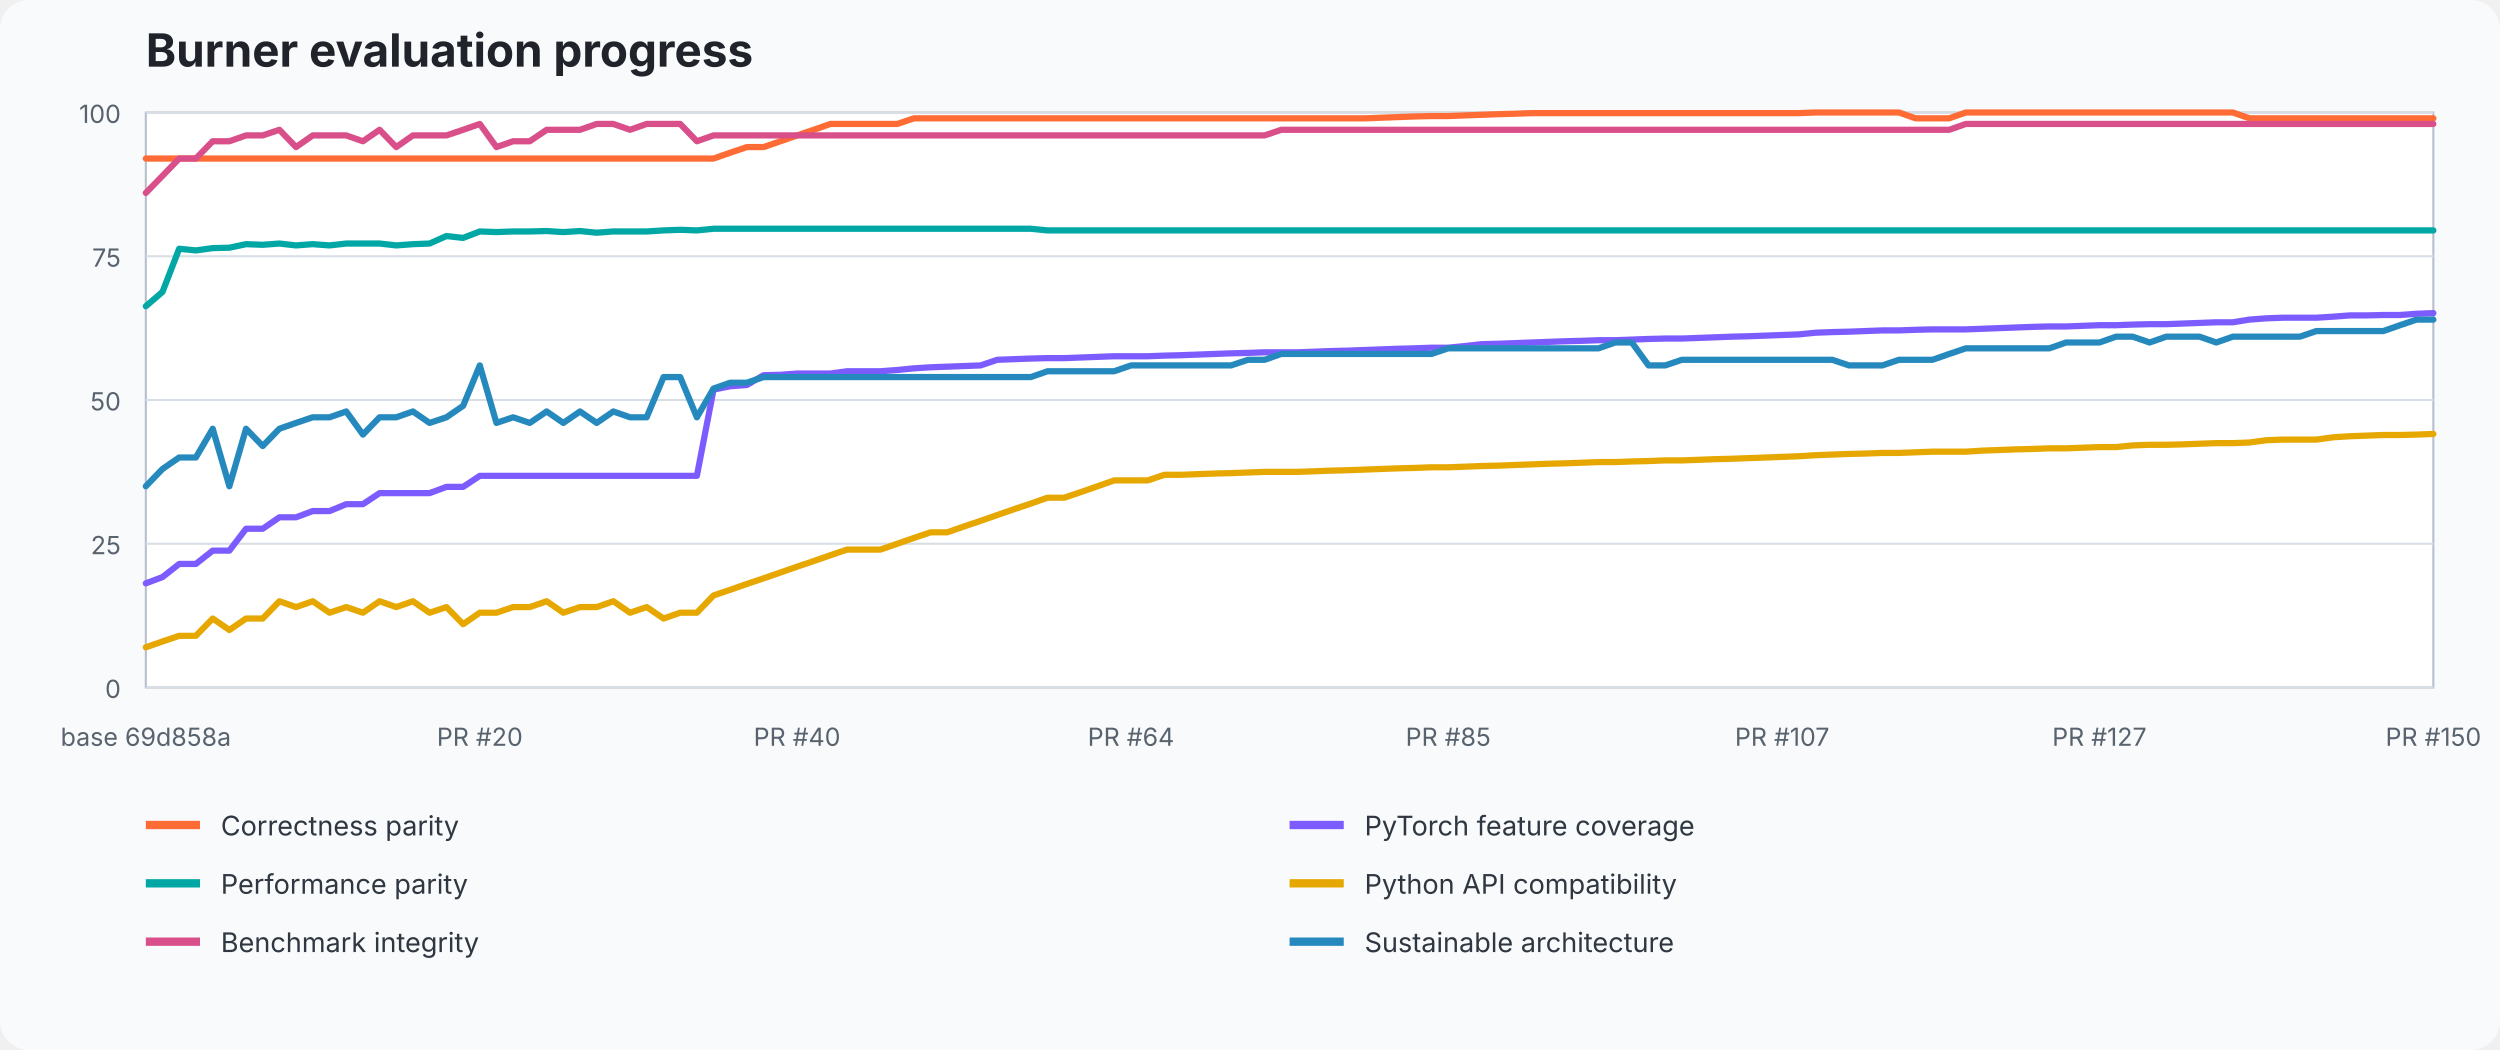
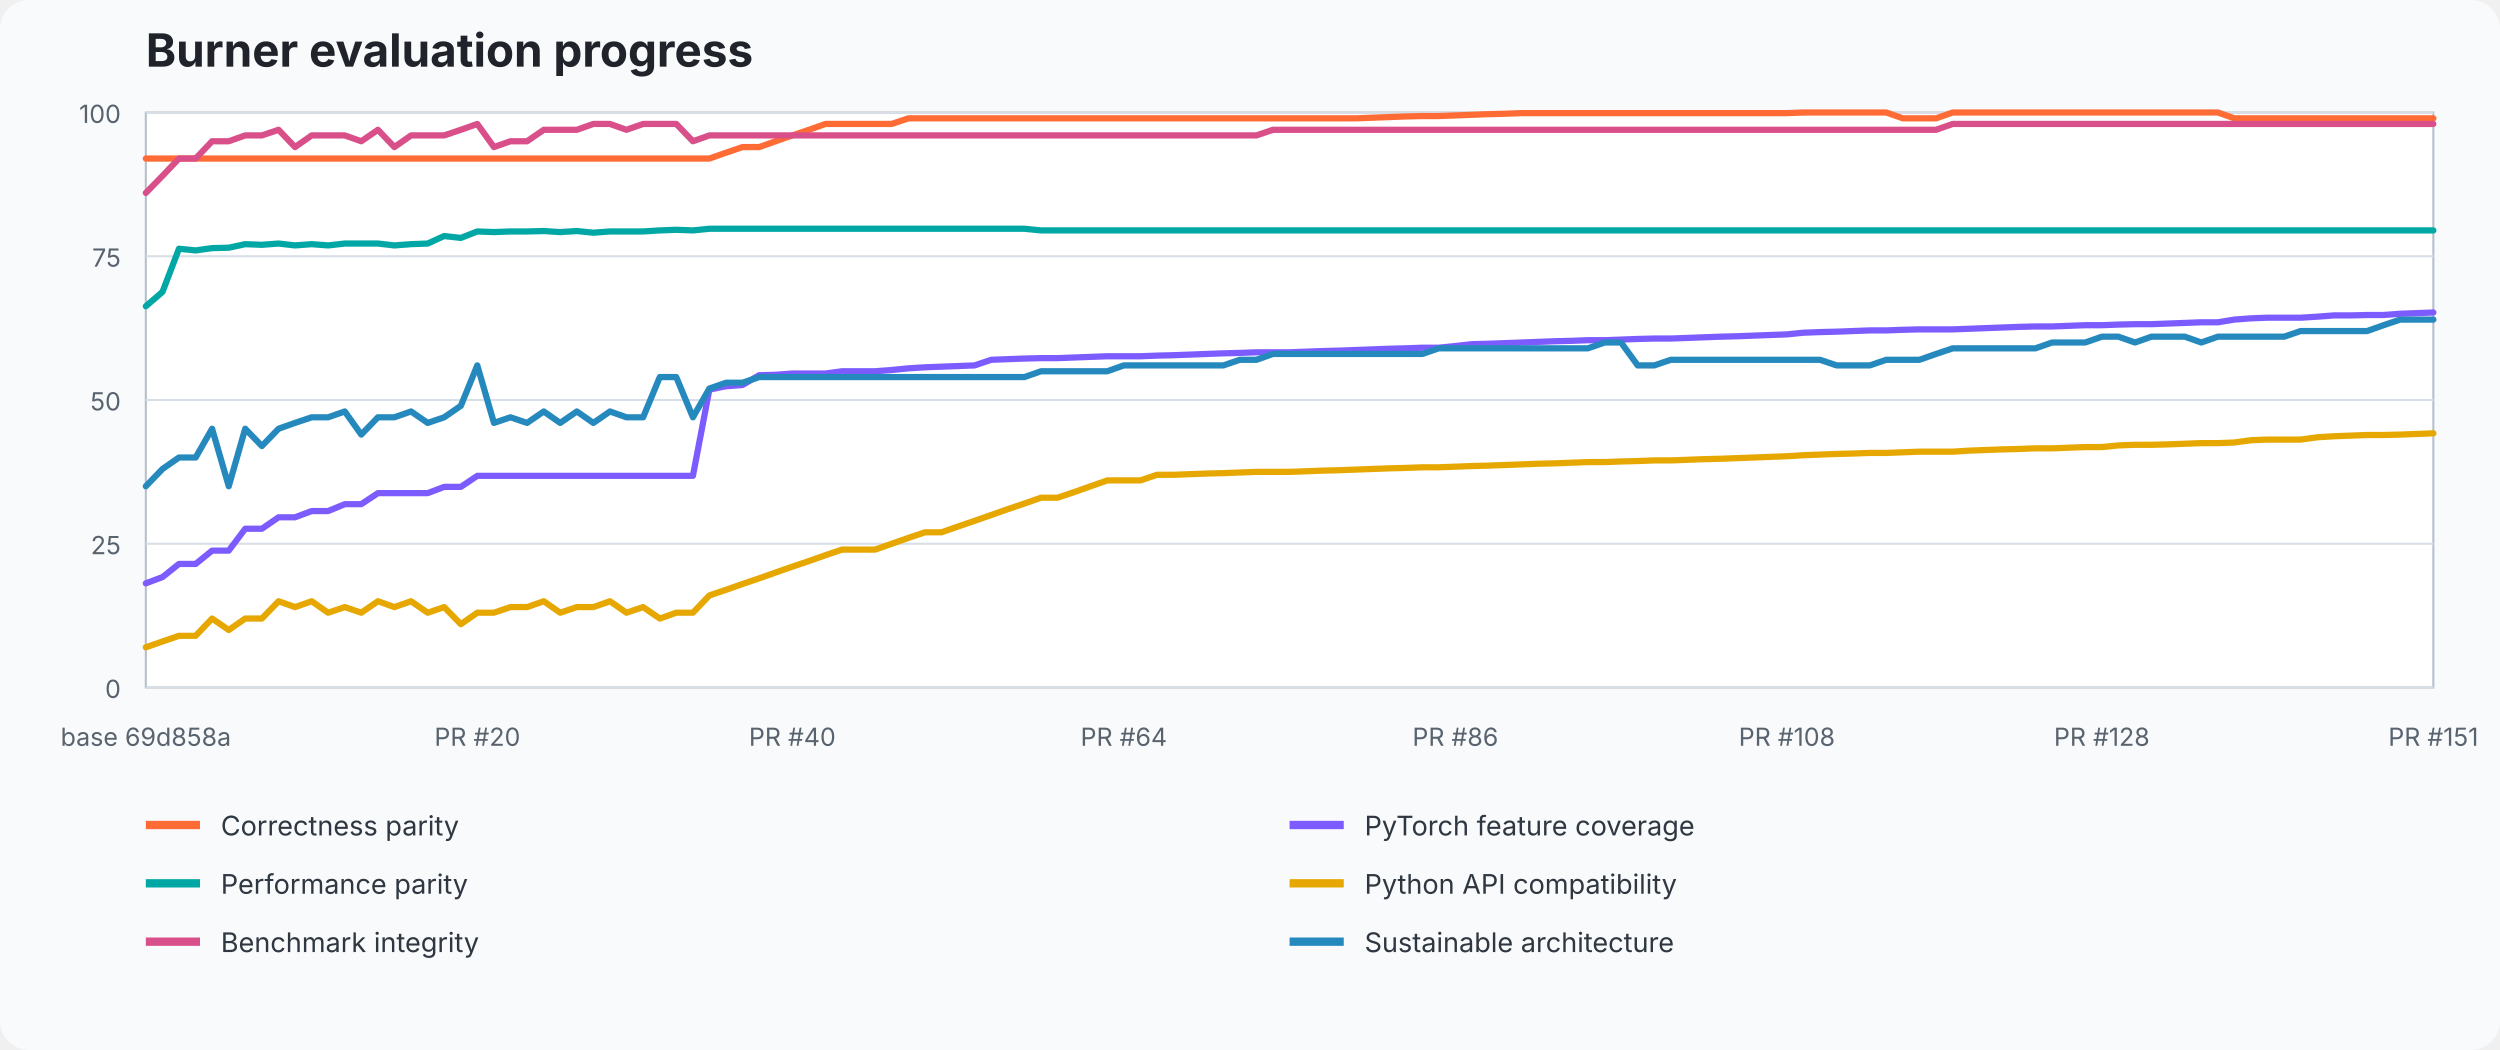
<svg xmlns="http://www.w3.org/2000/svg" width="1200" height="504" viewBox="0 0 1200 504" role="img" aria-labelledby="title desc">
  <style>text{font-family:ui-sans-serif,system-ui,-apple-system,BlinkMacSystemFont,"Segoe UI",sans-serif}.title{font-size:22px;font-weight:700;fill:#20242a}.axis{font-size:12px;fill:#59636e}.legend{font-size:13px;fill:#2f3740}.grid{stroke:#d8dee5;stroke-width:1}.plot{fill:#fff;stroke:#b7c0ca}</style>
  <rect width="100%" height="100%" fill="#f8fafc" rx="14" />
  <text x="70" y="32" class="title">Burner evaluation progress</text>
  <rect x="70" y="54" width="1098" height="276" class="plot" />
  <line x1="70" y1="330" x2="1168" y2="330" class="grid" />
  <text x="58" y="335" text-anchor="end" class="axis">0</text>
  <line x1="70" y1="261" x2="1168" y2="261" class="grid" />
  <text x="58" y="266" text-anchor="end" class="axis">25</text>
  <line x1="70" y1="192" x2="1168" y2="192" class="grid" />
  <text x="58" y="197" text-anchor="end" class="axis">50</text>
  <line x1="70" y1="123" x2="1168" y2="123" class="grid" />
  <text x="58" y="128" text-anchor="end" class="axis">75</text>
  <line x1="70" y1="54" x2="1168" y2="54" class="grid" />
  <text x="58" y="59" text-anchor="end" class="axis">100</text>
-   <polyline points="70.0,76.1 78.0,76.1 86.0,76.1 94.0,76.1 102.1,76.1 110.1,76.1 118.1,76.1 126.1,76.1 134.1,76.1 142.1,76.1 150.1,76.1 158.2,76.1 166.2,76.1 174.2,76.1 182.2,76.1 190.2,76.1 198.2,76.1 206.2,76.1 214.3,76.1 222.3,76.1 230.3,76.1 238.3,76.1 246.3,76.1 254.3,76.1 262.4,76.1 270.4,76.1 278.4,76.1 286.4,76.1 294.4,76.1 302.4,76.1 310.4,76.1 318.5,76.1 326.5,76.1 334.5,76.1 342.5,76.1 350.5,73.3 358.5,70.6 366.5,70.6 374.6,67.8 382.6,65.0 390.6,62.3 398.6,59.5 406.6,59.5 414.6,59.5 422.6,59.5 430.7,59.5 438.7,56.8 446.7,56.8 454.7,56.8 462.7,56.8 470.7,56.8 478.7,56.8 486.8,56.8 494.8,56.8 502.8,56.8 510.8,56.8 518.8,56.8 526.8,56.8 534.8,56.8 542.9,56.8 550.9,56.8 558.9,56.8 566.9,56.8 574.9,56.8 582.9,56.8 590.9,56.8 599.0,56.8 607.0,56.8 615.0,56.8 623.0,56.8 631.0,56.8 639.0,56.8 647.1,56.8 655.1,56.8 663.1,56.5 671.1,56.2 679.1,55.9 687.1,55.7 695.1,55.7 703.2,55.4 711.2,55.1 719.2,54.8 727.2,54.6 735.2,54.3 743.2,54.3 751.2,54.3 759.3,54.3 767.3,54.3 775.3,54.3 783.3,54.3 791.3,54.3 799.3,54.3 807.3,54.3 815.4,54.3 823.4,54.3 831.4,54.3 839.4,54.3 847.4,54.3 855.4,54.3 863.4,54.3 871.5,54.0 879.5,54.0 887.5,54.0 895.5,54.0 903.5,54.0 911.5,54.0 919.5,56.8 927.6,56.8 935.6,56.8 943.6,54.0 951.6,54.0 959.6,54.0 967.6,54.0 975.6,54.0 983.7,54.0 991.7,54.0 999.7,54.0 1007.7,54.0 1015.7,54.0 1023.7,54.0 1031.8,54.0 1039.8,54.0 1047.8,54.0 1055.8,54.0 1063.8,54.0 1071.8,54.0 1079.8,56.8 1087.9,56.8 1095.9,56.8 1103.9,56.8 1111.9,56.8 1119.9,56.8 1127.9,56.8 1135.9,56.8 1144.0,56.8 1152.0,56.8 1160.0,56.8 1168.0,56.8" fill="none" stroke="#ff6b35" stroke-width="3" stroke-linejoin="round" stroke-linecap="round" />
-   <polyline points="70.0,280.0 78.0,277.0 86.0,270.7 94.0,270.7 102.1,264.3 110.1,264.3 118.1,253.8 126.1,253.8 134.1,248.3 142.1,248.3 150.1,245.3 158.2,245.3 166.2,242.0 174.2,242.0 182.2,236.7 190.2,236.7 198.2,236.7 206.2,236.7 214.3,233.7 222.3,233.7 230.3,228.4 238.3,228.4 246.3,228.4 254.3,228.4 262.4,228.4 270.4,228.4 278.4,228.4 286.4,228.4 294.4,228.4 302.4,228.4 310.4,228.4 318.5,228.4 326.5,228.4 334.5,228.4 342.5,187.0 350.5,185.4 358.5,184.8 366.5,180.1 374.6,179.9 382.6,179.3 390.6,179.3 398.6,179.3 406.6,178.2 414.6,178.2 422.6,178.2 430.7,177.6 438.7,176.8 446.7,176.3 454.7,176.0 462.7,175.7 470.7,175.4 478.7,172.7 486.8,172.4 494.8,172.1 502.8,171.9 510.8,171.9 518.8,171.6 526.8,171.3 534.8,171.0 542.9,171.0 550.9,171.0 558.9,170.7 566.9,170.5 574.9,170.2 582.9,169.9 590.9,169.6 599.0,169.4 607.0,169.1 615.0,169.1 623.0,169.1 631.0,168.8 639.0,168.5 647.1,168.3 655.1,168.0 663.1,167.7 671.1,167.4 679.1,167.2 687.1,166.9 695.1,166.9 703.2,166.1 711.2,165.2 719.2,165.0 727.2,164.7 735.2,164.4 743.2,164.1 751.2,163.8 759.3,163.6 767.3,163.3 775.3,163.3 783.3,163.0 791.3,162.7 799.3,162.5 807.3,162.5 815.4,162.2 823.4,161.9 831.4,161.6 839.4,161.4 847.4,161.1 855.4,160.8 863.4,160.5 871.5,159.7 879.5,159.4 887.5,159.2 895.5,158.9 903.5,158.6 911.5,158.6 919.5,158.3 927.6,158.1 935.6,158.1 943.6,158.1 951.6,157.8 959.6,157.5 967.6,157.2 975.6,156.9 983.7,156.7 991.7,156.7 999.7,156.4 1007.7,156.1 1015.7,156.1 1023.7,155.8 1031.8,155.6 1039.8,155.6 1047.8,155.3 1055.8,155.0 1063.8,154.7 1071.8,154.7 1079.8,153.4 1087.9,152.8 1095.9,152.5 1103.9,152.5 1111.9,152.5 1119.9,152.0 1127.9,151.4 1135.9,151.4 1144.0,151.2 1152.0,151.2 1160.0,150.6 1168.0,150.3" fill="none" stroke="#7c5cff" stroke-width="3" stroke-linejoin="round" stroke-linecap="round" />
-   <polyline points="70.0,147.0 78.0,140.1 86.0,119.4 94.0,120.2 102.1,119.1 110.1,118.9 118.1,117.2 126.1,117.5 134.1,116.9 142.1,117.8 150.1,117.2 158.2,117.8 166.2,116.9 174.2,116.9 182.2,116.9 190.2,117.8 198.2,117.2 206.2,116.9 214.3,113.3 222.3,114.2 230.3,111.1 238.3,111.4 246.3,111.1 254.3,111.1 262.4,110.9 270.4,111.4 278.4,110.9 286.4,111.7 294.4,111.1 302.4,111.1 310.4,111.1 318.5,110.6 326.5,110.3 334.5,110.6 342.5,109.8 350.5,109.8 358.5,109.8 366.5,109.8 374.6,109.8 382.6,109.8 390.6,109.8 398.6,109.8 406.6,109.8 414.6,109.8 422.6,109.8 430.7,109.8 438.7,109.8 446.7,109.8 454.7,109.8 462.7,109.8 470.7,109.8 478.7,109.8 486.8,109.8 494.8,109.8 502.8,110.6 510.8,110.6 518.8,110.6 526.8,110.6 534.8,110.6 542.9,110.6 550.9,110.6 558.9,110.6 566.9,110.6 574.9,110.6 582.9,110.6 590.9,110.6 599.0,110.6 607.0,110.6 615.0,110.6 623.0,110.6 631.0,110.6 639.0,110.6 647.1,110.6 655.1,110.6 663.1,110.6 671.1,110.6 679.1,110.6 687.1,110.6 695.1,110.6 703.2,110.6 711.2,110.6 719.2,110.6 727.2,110.6 735.2,110.6 743.2,110.6 751.2,110.6 759.3,110.6 767.3,110.6 775.3,110.6 783.3,110.6 791.3,110.6 799.3,110.6 807.3,110.6 815.4,110.6 823.4,110.6 831.4,110.6 839.4,110.6 847.4,110.6 855.4,110.6 863.4,110.6 871.5,110.6 879.5,110.6 887.5,110.6 895.5,110.6 903.5,110.6 911.5,110.6 919.5,110.6 927.6,110.6 935.6,110.6 943.6,110.6 951.6,110.6 959.6,110.6 967.6,110.6 975.6,110.6 983.7,110.6 991.7,110.6 999.7,110.6 1007.7,110.6 1015.7,110.6 1023.7,110.6 1031.8,110.6 1039.8,110.6 1047.8,110.6 1055.8,110.6 1063.8,110.6 1071.8,110.6 1079.8,110.6 1087.9,110.6 1095.9,110.6 1103.9,110.6 1111.9,110.6 1119.9,110.6 1127.9,110.6 1135.9,110.6 1144.0,110.6 1152.0,110.6 1160.0,110.6 1168.0,110.6" fill="none" stroke="#00a7a5" stroke-width="3" stroke-linejoin="round" stroke-linecap="round" />
-   <polyline points="70.0,310.7 78.0,307.9 86.0,305.2 94.0,305.2 102.1,296.9 110.1,302.4 118.1,296.9 126.1,296.9 134.1,288.6 142.1,291.4 150.1,288.6 158.2,294.1 166.2,291.4 174.2,294.1 182.2,288.6 190.2,291.4 198.2,288.6 206.2,294.1 214.3,291.4 222.3,299.6 230.3,294.1 238.3,294.1 246.3,291.4 254.3,291.4 262.4,288.6 270.4,294.1 278.4,291.4 286.4,291.4 294.4,288.6 302.4,294.1 310.4,291.4 318.5,296.9 326.5,294.1 334.5,294.1 342.5,285.8 350.5,283.1 358.5,280.3 366.5,277.6 374.6,274.8 382.6,272.0 390.6,269.3 398.6,266.5 406.6,263.8 414.6,263.8 422.6,263.8 430.7,261.0 438.7,258.2 446.7,255.5 454.7,255.5 462.7,252.7 470.7,250.0 478.7,247.2 486.8,244.4 494.8,241.7 502.8,238.9 510.8,238.9 518.8,236.2 526.8,233.4 534.8,230.6 542.9,230.6 550.9,230.6 558.9,227.9 566.9,227.9 574.9,227.6 582.9,227.3 590.9,227.1 599.0,226.8 607.0,226.5 615.0,226.5 623.0,226.5 631.0,226.2 639.0,225.9 647.1,225.7 655.1,225.4 663.1,225.1 671.1,224.8 679.1,224.6 687.1,224.3 695.1,224.3 703.2,224.0 711.2,223.7 719.2,223.5 727.2,223.2 735.2,222.9 743.2,222.6 751.2,222.4 759.3,222.1 767.3,221.8 775.3,221.8 783.3,221.5 791.3,221.3 799.3,221.0 807.3,221.0 815.4,220.7 823.4,220.4 831.4,220.2 839.4,219.9 847.4,219.6 855.4,219.3 863.4,219.0 871.5,218.5 879.5,218.2 887.5,217.9 895.5,217.7 903.5,217.4 911.5,217.4 919.5,217.1 927.6,216.8 935.6,216.8 943.6,216.8 951.6,216.3 959.6,216.0 967.6,215.7 975.6,215.5 983.7,215.2 991.7,215.2 999.7,214.9 1007.7,214.6 1015.7,214.6 1023.7,213.8 1031.8,213.5 1039.8,213.5 1047.8,213.3 1055.8,213.0 1063.8,212.7 1071.8,212.7 1079.8,212.4 1087.9,211.3 1095.9,211.0 1103.9,211.0 1111.9,211.0 1119.9,209.9 1127.9,209.4 1135.9,209.1 1144.0,208.8 1152.0,208.8 1160.0,208.6 1168.0,208.3" fill="none" stroke="#e6a700" stroke-width="3" stroke-linejoin="round" stroke-linecap="round" />
-   <polyline points="70.0,92.6 78.0,84.4 86.0,76.1 94.0,76.1 102.1,67.8 110.1,67.8 118.1,65.0 126.1,65.0 134.1,62.3 142.1,70.6 150.1,65.0 158.2,65.0 166.2,65.0 174.2,67.8 182.2,62.3 190.2,70.6 198.2,65.0 206.2,65.0 214.3,65.0 222.3,62.3 230.3,59.5 238.3,70.6 246.3,67.8 254.3,67.8 262.4,62.3 270.4,62.3 278.4,62.3 286.4,59.5 294.4,59.5 302.4,62.3 310.4,59.5 318.5,59.5 326.5,59.5 334.5,67.8 342.5,65.0 350.5,65.0 358.5,65.0 366.5,65.0 374.6,65.0 382.6,65.0 390.6,65.0 398.6,65.0 406.6,65.0 414.6,65.0 422.6,65.0 430.7,65.0 438.7,65.0 446.7,65.0 454.7,65.0 462.7,65.0 470.7,65.0 478.7,65.0 486.8,65.0 494.8,65.0 502.8,65.0 510.8,65.0 518.8,65.0 526.8,65.0 534.8,65.0 542.9,65.0 550.9,65.0 558.9,65.0 566.9,65.0 574.9,65.0 582.9,65.0 590.9,65.0 599.0,65.0 607.0,65.0 615.0,62.3 623.0,62.3 631.0,62.3 639.0,62.3 647.1,62.3 655.1,62.3 663.1,62.3 671.1,62.3 679.1,62.3 687.1,62.3 695.1,62.3 703.2,62.3 711.2,62.3 719.2,62.3 727.2,62.3 735.2,62.3 743.2,62.3 751.2,62.3 759.3,62.3 767.3,62.3 775.3,62.3 783.3,62.3 791.3,62.3 799.3,62.3 807.3,62.3 815.4,62.3 823.4,62.3 831.4,62.3 839.4,62.3 847.4,62.3 855.4,62.3 863.4,62.3 871.5,62.3 879.5,62.3 887.5,62.3 895.5,62.3 903.5,62.3 911.5,62.3 919.5,62.3 927.6,62.3 935.6,62.3 943.6,59.5 951.6,59.5 959.6,59.5 967.6,59.5 975.6,59.5 983.7,59.5 991.7,59.5 999.7,59.5 1007.7,59.5 1015.7,59.5 1023.7,59.5 1031.8,59.5 1039.8,59.5 1047.8,59.5 1055.8,59.5 1063.8,59.5 1071.8,59.5 1079.8,59.5 1087.9,59.5 1095.9,59.5 1103.9,59.5 1111.9,59.5 1119.9,59.5 1127.9,59.5 1135.9,59.5 1144.0,59.5 1152.0,59.5 1160.0,59.5 1168.0,59.5" fill="none" stroke="#d94f8a" stroke-width="3" stroke-linejoin="round" stroke-linecap="round" />
-   <polyline points="70.0,233.4 78.0,225.1 86.0,219.6 94.0,219.6 102.1,205.8 110.1,233.4 118.1,205.8 126.1,214.1 134.1,205.8 142.1,203.0 150.1,200.3 158.2,200.3 166.2,197.5 174.2,208.6 182.2,200.3 190.2,200.3 198.2,197.5 206.2,203.0 214.3,200.3 222.3,194.8 230.3,175.4 238.3,203.0 246.3,200.3 254.3,203.0 262.4,197.5 270.4,203.0 278.4,197.5 286.4,203.0 294.4,197.5 302.4,200.3 310.4,200.3 318.5,181.0 326.5,181.0 334.5,200.3 342.5,186.5 350.5,183.7 358.5,183.7 366.5,181.0 374.6,181.0 382.6,181.0 390.6,181.0 398.6,181.0 406.6,181.0 414.6,181.0 422.6,181.0 430.7,181.0 438.7,181.0 446.7,181.0 454.7,181.0 462.7,181.0 470.7,181.0 478.7,181.0 486.8,181.0 494.8,181.0 502.8,178.2 510.8,178.2 518.8,178.2 526.8,178.2 534.8,178.2 542.9,175.4 550.9,175.4 558.9,175.4 566.9,175.4 574.9,175.4 582.9,175.4 590.9,175.4 599.0,172.7 607.0,172.7 615.0,169.9 623.0,169.9 631.0,169.9 639.0,169.9 647.1,169.9 655.1,169.9 663.1,169.9 671.1,169.9 679.1,169.9 687.1,169.9 695.1,167.2 703.2,167.2 711.2,167.2 719.2,167.2 727.2,167.2 735.2,167.2 743.2,167.2 751.2,167.2 759.3,167.2 767.3,167.2 775.3,164.4 783.3,164.4 791.3,175.4 799.3,175.4 807.3,172.7 815.4,172.7 823.4,172.7 831.4,172.7 839.4,172.7 847.4,172.7 855.4,172.7 863.4,172.7 871.5,172.7 879.5,172.7 887.5,175.4 895.5,175.4 903.5,175.4 911.5,172.7 919.5,172.7 927.6,172.7 935.6,169.9 943.6,167.2 951.6,167.2 959.6,167.2 967.6,167.2 975.6,167.2 983.7,167.2 991.7,164.4 999.7,164.4 1007.7,164.4 1015.7,161.6 1023.7,161.6 1031.8,164.4 1039.8,161.6 1047.8,161.6 1055.8,161.6 1063.8,164.4 1071.8,161.6 1079.8,161.6 1087.9,161.6 1095.9,161.6 1103.9,161.6 1111.9,158.9 1119.9,158.9 1127.9,158.9 1135.9,158.9 1144.0,158.9 1152.0,156.1 1160.0,153.4 1168.0,153.4" fill="none" stroke="#2589bd" stroke-width="3" stroke-linejoin="round" stroke-linecap="round" />
+   <polyline points="70.0,76.1 78.0,76.1 85.9,76.1 93.9,76.1 101.8,76.1 109.8,76.1 117.7,76.1 125.7,76.1 133.7,76.1 141.6,76.1 149.6,76.1 157.5,76.1 165.5,76.1 173.4,76.1 181.4,76.1 189.3,76.1 197.3,76.1 205.3,76.1 213.2,76.1 221.2,76.1 229.1,76.1 237.1,76.1 245.0,76.1 253.0,76.1 261.0,76.1 268.9,76.1 276.9,76.1 284.8,76.1 292.8,76.1 300.7,76.1 308.7,76.1 316.7,76.1 324.6,76.1 332.6,76.1 340.5,76.1 348.5,73.3 356.4,70.6 364.4,70.6 372.3,67.8 380.3,65.0 388.3,62.3 396.2,59.5 404.2,59.5 412.1,59.5 420.1,59.5 428.0,59.5 436.0,56.8 444.0,56.8 451.9,56.8 459.9,56.8 467.8,56.8 475.8,56.8 483.7,56.8 491.7,56.8 499.7,56.8 507.6,56.8 515.6,56.8 523.5,56.8 531.5,56.8 539.4,56.8 547.4,56.8 555.3,56.8 563.3,56.8 571.3,56.8 579.2,56.8 587.2,56.8 595.1,56.8 603.1,56.8 611.0,56.8 619.0,56.8 627.0,56.8 634.9,56.8 642.9,56.8 650.8,56.8 658.8,56.5 666.7,56.2 674.7,55.9 682.7,55.7 690.6,55.7 698.6,55.4 706.5,55.1 714.5,54.8 722.4,54.6 730.4,54.3 738.3,54.3 746.3,54.3 754.3,54.3 762.2,54.3 770.2,54.3 778.1,54.3 786.1,54.3 794.0,54.3 802.0,54.3 810.0,54.3 817.9,54.3 825.9,54.3 833.8,54.3 841.8,54.3 849.7,54.3 857.7,54.3 865.7,54.0 873.6,54.0 881.6,54.0 889.5,54.0 897.5,54.0 905.4,54.0 913.4,56.8 921.3,56.8 929.3,56.8 937.3,54.0 945.2,54.0 953.2,54.0 961.1,54.0 969.1,54.0 977.0,54.0 985.0,54.0 993.0,54.0 1000.9,54.0 1008.9,54.0 1016.8,54.0 1024.8,54.0 1032.7,54.0 1040.7,54.0 1048.7,54.0 1056.6,54.0 1064.6,54.0 1072.5,56.8 1080.5,56.8 1088.4,56.8 1096.4,56.8 1104.3,56.8 1112.3,56.8 1120.3,56.8 1128.2,56.8 1136.2,56.8 1144.1,56.8 1152.1,56.8 1160.0,56.8 1168.0,56.8" fill="none" stroke="#ff6b35" stroke-width="3" stroke-linejoin="round" stroke-linecap="round" />
+   <polyline points="70.0,280.0 78.0,277.0 85.9,270.7 93.9,270.7 101.8,264.3 109.8,264.3 117.7,253.8 125.7,253.8 133.7,248.3 141.6,248.3 149.6,245.3 157.5,245.3 165.5,242.0 173.4,242.0 181.4,236.7 189.3,236.7 197.3,236.7 205.3,236.7 213.2,233.7 221.2,233.7 229.1,228.4 237.1,228.4 245.0,228.4 253.0,228.4 261.0,228.4 268.9,228.4 276.9,228.4 284.8,228.4 292.8,228.4 300.7,228.4 308.7,228.4 316.7,228.4 324.6,228.4 332.6,228.4 340.5,187.0 348.5,185.4 356.4,184.8 364.4,180.1 372.3,179.9 380.3,179.3 388.3,179.3 396.2,179.3 404.2,178.2 412.1,178.2 420.1,178.2 428.0,177.6 436.0,176.8 444.0,176.3 451.9,176.0 459.9,175.7 467.8,175.4 475.8,172.7 483.7,172.4 491.7,172.1 499.7,171.9 507.6,171.9 515.6,171.6 523.5,171.3 531.5,171.0 539.4,171.0 547.4,171.0 555.3,170.7 563.3,170.5 571.3,170.2 579.2,169.9 587.2,169.6 595.1,169.4 603.1,169.1 611.0,169.1 619.0,169.1 627.0,168.8 634.9,168.5 642.9,168.3 650.8,168.0 658.8,167.7 666.7,167.4 674.7,167.2 682.7,166.9 690.6,166.9 698.6,166.1 706.5,165.2 714.5,165.0 722.4,164.7 730.4,164.4 738.3,164.1 746.3,163.8 754.3,163.6 762.2,163.3 770.2,163.3 778.1,163.0 786.1,162.7 794.0,162.5 802.0,162.5 810.0,162.2 817.9,161.9 825.9,161.6 833.8,161.4 841.8,161.1 849.7,160.8 857.7,160.5 865.7,159.7 873.6,159.4 881.6,159.2 889.5,158.9 897.5,158.6 905.4,158.6 913.4,158.3 921.3,158.1 929.3,158.1 937.3,158.1 945.2,157.8 953.2,157.5 961.1,157.2 969.1,156.9 977.0,156.7 985.0,156.7 993.0,156.4 1000.9,156.1 1008.9,156.1 1016.8,155.8 1024.8,155.6 1032.7,155.6 1040.7,155.3 1048.7,155.0 1056.6,154.7 1064.6,154.7 1072.5,153.4 1080.5,152.8 1088.4,152.5 1096.4,152.5 1104.3,152.5 1112.3,152.0 1120.3,151.4 1128.2,151.4 1136.2,151.2 1144.1,151.2 1152.1,150.6 1160.0,150.3 1168.0,150.0" fill="none" stroke="#7c5cff" stroke-width="3" stroke-linejoin="round" stroke-linecap="round" />
+   <polyline points="70.0,147.0 78.0,140.1 85.9,119.4 93.9,120.2 101.8,119.1 109.8,118.9 117.7,117.2 125.7,117.5 133.7,116.9 141.6,117.8 149.6,117.2 157.5,117.8 165.5,116.9 173.4,116.9 181.4,116.9 189.3,117.8 197.3,117.2 205.3,116.9 213.2,113.3 221.2,114.2 229.1,111.1 237.1,111.4 245.0,111.1 253.0,111.1 261.0,110.9 268.9,111.4 276.9,110.9 284.8,111.7 292.8,111.1 300.7,111.1 308.7,111.1 316.7,110.6 324.6,110.3 332.6,110.6 340.5,109.8 348.5,109.8 356.4,109.8 364.4,109.8 372.3,109.8 380.3,109.8 388.3,109.8 396.2,109.8 404.2,109.8 412.1,109.8 420.1,109.8 428.0,109.8 436.0,109.8 444.0,109.8 451.9,109.8 459.9,109.8 467.8,109.8 475.8,109.8 483.7,109.8 491.7,109.8 499.7,110.6 507.6,110.6 515.6,110.6 523.5,110.6 531.5,110.6 539.4,110.6 547.4,110.6 555.3,110.6 563.3,110.6 571.3,110.6 579.2,110.6 587.2,110.6 595.1,110.6 603.1,110.6 611.0,110.6 619.0,110.6 627.0,110.6 634.9,110.6 642.9,110.6 650.8,110.6 658.8,110.6 666.7,110.6 674.7,110.6 682.7,110.6 690.6,110.6 698.6,110.6 706.5,110.6 714.5,110.6 722.4,110.6 730.4,110.6 738.3,110.6 746.3,110.6 754.3,110.6 762.2,110.6 770.2,110.6 778.1,110.6 786.1,110.6 794.0,110.6 802.0,110.6 810.0,110.6 817.9,110.6 825.9,110.6 833.8,110.6 841.8,110.6 849.7,110.6 857.7,110.6 865.7,110.6 873.6,110.6 881.6,110.6 889.5,110.6 897.5,110.6 905.4,110.6 913.4,110.6 921.3,110.6 929.3,110.6 937.3,110.6 945.2,110.6 953.2,110.6 961.1,110.6 969.1,110.6 977.0,110.6 985.0,110.6 993.0,110.6 1000.9,110.6 1008.9,110.6 1016.8,110.6 1024.8,110.6 1032.7,110.6 1040.7,110.6 1048.7,110.6 1056.6,110.6 1064.6,110.6 1072.5,110.6 1080.5,110.6 1088.4,110.6 1096.4,110.6 1104.3,110.6 1112.3,110.6 1120.3,110.6 1128.2,110.6 1136.2,110.6 1144.1,110.6 1152.1,110.6 1160.0,110.6 1168.0,110.6" fill="none" stroke="#00a7a5" stroke-width="3" stroke-linejoin="round" stroke-linecap="round" />
+   <polyline points="70.0,310.7 78.0,307.9 85.9,305.2 93.9,305.2 101.8,296.9 109.8,302.4 117.7,296.9 125.7,296.9 133.7,288.6 141.6,291.4 149.6,288.6 157.5,294.1 165.5,291.4 173.4,294.1 181.4,288.6 189.3,291.4 197.3,288.6 205.3,294.1 213.2,291.4 221.2,299.6 229.1,294.1 237.1,294.1 245.0,291.4 253.0,291.4 261.0,288.6 268.9,294.1 276.9,291.4 284.8,291.4 292.8,288.6 300.7,294.1 308.7,291.4 316.7,296.9 324.6,294.1 332.6,294.1 340.5,285.8 348.5,283.1 356.4,280.3 364.4,277.6 372.3,274.8 380.3,272.0 388.3,269.3 396.2,266.5 404.2,263.8 412.1,263.8 420.1,263.8 428.0,261.0 436.0,258.2 444.0,255.5 451.9,255.5 459.9,252.7 467.8,250.0 475.8,247.2 483.7,244.4 491.7,241.7 499.7,238.9 507.6,238.9 515.6,236.2 523.5,233.4 531.5,230.6 539.4,230.6 547.4,230.6 555.3,227.9 563.3,227.9 571.3,227.6 579.2,227.3 587.2,227.1 595.1,226.8 603.1,226.5 611.0,226.5 619.0,226.5 627.0,226.2 634.9,225.9 642.9,225.7 650.8,225.4 658.8,225.1 666.7,224.8 674.7,224.6 682.7,224.3 690.6,224.3 698.6,224.0 706.5,223.7 714.5,223.5 722.4,223.2 730.4,222.9 738.3,222.6 746.3,222.4 754.3,222.1 762.2,221.8 770.2,221.8 778.1,221.5 786.1,221.3 794.0,221.0 802.0,221.0 810.0,220.7 817.9,220.4 825.9,220.2 833.8,219.9 841.8,219.6 849.7,219.3 857.7,219.0 865.7,218.5 873.6,218.2 881.6,217.9 889.5,217.7 897.5,217.4 905.4,217.4 913.4,217.1 921.3,216.8 929.3,216.8 937.3,216.8 945.2,216.3 953.2,216.0 961.1,215.7 969.1,215.5 977.0,215.2 985.0,215.2 993.0,214.9 1000.9,214.6 1008.9,214.6 1016.8,213.8 1024.8,213.5 1032.7,213.5 1040.7,213.3 1048.7,213.0 1056.6,212.7 1064.6,212.7 1072.5,212.4 1080.5,211.3 1088.4,211.0 1096.4,211.0 1104.3,211.0 1112.3,209.9 1120.3,209.4 1128.2,209.1 1136.2,208.8 1144.1,208.8 1152.1,208.6 1160.0,208.3 1168.0,208.0" fill="none" stroke="#e6a700" stroke-width="3" stroke-linejoin="round" stroke-linecap="round" />
+   <polyline points="70.0,92.6 78.0,84.4 85.9,76.1 93.9,76.1 101.8,67.8 109.8,67.8 117.7,65.0 125.7,65.0 133.7,62.3 141.6,70.6 149.6,65.0 157.5,65.0 165.5,65.0 173.4,67.8 181.4,62.3 189.3,70.6 197.3,65.0 205.3,65.0 213.2,65.0 221.2,62.3 229.1,59.5 237.1,70.6 245.0,67.8 253.0,67.8 261.0,62.3 268.9,62.3 276.9,62.3 284.8,59.5 292.8,59.5 300.7,62.3 308.7,59.5 316.7,59.5 324.6,59.5 332.6,67.8 340.5,65.0 348.5,65.0 356.4,65.0 364.4,65.0 372.3,65.0 380.3,65.0 388.3,65.0 396.2,65.0 404.2,65.0 412.1,65.0 420.1,65.0 428.0,65.0 436.0,65.0 444.0,65.0 451.9,65.0 459.9,65.0 467.8,65.0 475.8,65.0 483.7,65.0 491.7,65.0 499.7,65.0 507.6,65.0 515.6,65.0 523.5,65.0 531.5,65.0 539.4,65.0 547.4,65.0 555.3,65.0 563.3,65.0 571.3,65.0 579.2,65.0 587.2,65.0 595.1,65.0 603.1,65.0 611.0,62.3 619.0,62.3 627.0,62.3 634.9,62.3 642.9,62.3 650.8,62.3 658.8,62.3 666.7,62.3 674.7,62.3 682.7,62.3 690.6,62.3 698.6,62.3 706.5,62.3 714.5,62.3 722.4,62.3 730.4,62.3 738.3,62.3 746.3,62.3 754.3,62.3 762.2,62.3 770.2,62.3 778.1,62.3 786.1,62.3 794.0,62.3 802.0,62.3 810.0,62.3 817.9,62.3 825.9,62.3 833.8,62.3 841.8,62.3 849.7,62.3 857.7,62.3 865.7,62.3 873.6,62.3 881.6,62.3 889.5,62.3 897.5,62.3 905.4,62.3 913.4,62.3 921.3,62.3 929.3,62.3 937.3,59.5 945.2,59.5 953.2,59.5 961.1,59.5 969.1,59.5 977.0,59.5 985.0,59.5 993.0,59.5 1000.9,59.5 1008.9,59.5 1016.8,59.5 1024.8,59.5 1032.7,59.5 1040.7,59.5 1048.7,59.5 1056.6,59.5 1064.6,59.5 1072.5,59.5 1080.5,59.5 1088.4,59.5 1096.4,59.5 1104.3,59.5 1112.3,59.5 1120.3,59.5 1128.2,59.5 1136.2,59.5 1144.1,59.5 1152.1,59.5 1160.0,59.5 1168.0,59.5" fill="none" stroke="#d94f8a" stroke-width="3" stroke-linejoin="round" stroke-linecap="round" />
+   <polyline points="70.0,233.4 78.0,225.1 85.9,219.6 93.9,219.6 101.8,205.8 109.8,233.4 117.7,205.8 125.7,214.1 133.7,205.8 141.6,203.0 149.6,200.3 157.5,200.3 165.5,197.5 173.4,208.6 181.4,200.3 189.3,200.3 197.3,197.5 205.3,203.0 213.2,200.3 221.2,194.8 229.1,175.4 237.1,203.0 245.0,200.3 253.0,203.0 261.0,197.5 268.9,203.0 276.9,197.5 284.8,203.0 292.8,197.5 300.7,200.3 308.7,200.3 316.7,181.0 324.6,181.0 332.6,200.3 340.5,186.5 348.5,183.7 356.4,183.7 364.4,181.0 372.3,181.0 380.3,181.0 388.3,181.0 396.2,181.0 404.2,181.0 412.1,181.0 420.1,181.0 428.0,181.0 436.0,181.0 444.0,181.0 451.9,181.0 459.9,181.0 467.8,181.0 475.8,181.0 483.7,181.0 491.7,181.0 499.7,178.2 507.6,178.2 515.6,178.2 523.5,178.2 531.5,178.2 539.4,175.4 547.4,175.4 555.3,175.4 563.3,175.4 571.3,175.4 579.2,175.4 587.2,175.4 595.1,172.7 603.1,172.7 611.0,169.9 619.0,169.9 627.0,169.9 634.9,169.9 642.9,169.9 650.8,169.9 658.8,169.9 666.7,169.9 674.7,169.9 682.7,169.9 690.6,167.2 698.6,167.2 706.5,167.2 714.5,167.2 722.4,167.2 730.4,167.2 738.3,167.2 746.3,167.2 754.3,167.2 762.2,167.2 770.2,164.4 778.1,164.4 786.1,175.4 794.0,175.4 802.0,172.7 810.0,172.7 817.9,172.7 825.9,172.7 833.8,172.7 841.8,172.7 849.7,172.7 857.7,172.7 865.7,172.7 873.6,172.7 881.6,175.4 889.5,175.4 897.5,175.4 905.4,172.7 913.4,172.7 921.3,172.7 929.3,169.9 937.3,167.2 945.2,167.2 953.2,167.2 961.1,167.2 969.1,167.2 977.0,167.2 985.0,164.4 993.0,164.4 1000.9,164.4 1008.9,161.6 1016.8,161.6 1024.8,164.4 1032.7,161.6 1040.7,161.6 1048.7,161.6 1056.6,164.4 1064.6,161.6 1072.5,161.6 1080.5,161.6 1088.4,161.6 1096.4,161.6 1104.3,158.9 1112.3,158.9 1120.3,158.9 1128.2,158.9 1136.2,158.9 1144.1,156.1 1152.1,153.4 1160.0,153.4 1168.0,153.4" fill="none" stroke="#2589bd" stroke-width="3" stroke-linejoin="round" stroke-linecap="round" />
  <text x="70" y="358" text-anchor="middle" class="axis">base 69d858a</text>
-   <text x="230.292" y="358" text-anchor="middle" class="axis">PR #20</text>
-   <text x="382.569" y="358" text-anchor="middle" class="axis">PR #40</text>
-   <text x="542.861" y="358" text-anchor="middle" class="axis">PR #64</text>
-   <text x="695.139" y="358" text-anchor="middle" class="axis">PR #85</text>
-   <text x="855.431" y="358" text-anchor="middle" class="axis">PR #107</text>
-   <text x="1007.708" y="358" text-anchor="middle" class="axis">PR #127</text>
-   <text x="1168" y="358" text-anchor="middle" class="axis">PR #150</text>
+   <text x="229.13" y="358" text-anchor="middle" class="axis">PR #20</text>
+   <text x="380.304" y="358" text-anchor="middle" class="axis">PR #40</text>
+   <text x="539.435" y="358" text-anchor="middle" class="axis">PR #64</text>
+   <text x="698.565" y="358" text-anchor="middle" class="axis">PR #86</text>
+   <text x="857.696" y="358" text-anchor="middle" class="axis">PR #108</text>
+   <text x="1008.87" y="358" text-anchor="middle" class="axis">PR #128</text>
+   <text x="1168" y="358" text-anchor="middle" class="axis">PR #151</text>
  <line x1="70" y1="396" x2="96" y2="396" stroke="#ff6b35" stroke-width="4" />
  <text x="106" y="401" class="legend">Correctness parity</text>
  <line x1="619" y1="396" x2="645" y2="396" stroke="#7c5cff" stroke-width="4" />
  <text x="655" y="401" class="legend">PyTorch feature coverage</text>
  <line x1="70" y1="424" x2="96" y2="424" stroke="#00a7a5" stroke-width="4" />
  <text x="106" y="429" class="legend">Performance parity</text>
  <line x1="619" y1="424" x2="645" y2="424" stroke="#e6a700" stroke-width="4" />
  <text x="655" y="429" class="legend">Python API compatibility</text>
  <line x1="70" y1="452" x2="96" y2="452" stroke="#d94f8a" stroke-width="4" />
  <text x="106" y="457" class="legend">Benchmark integrity</text>
  <line x1="619" y1="452" x2="645" y2="452" stroke="#2589bd" stroke-width="4" />
  <text x="655" y="457" class="legend">Sustainable architecture</text>
</svg>
